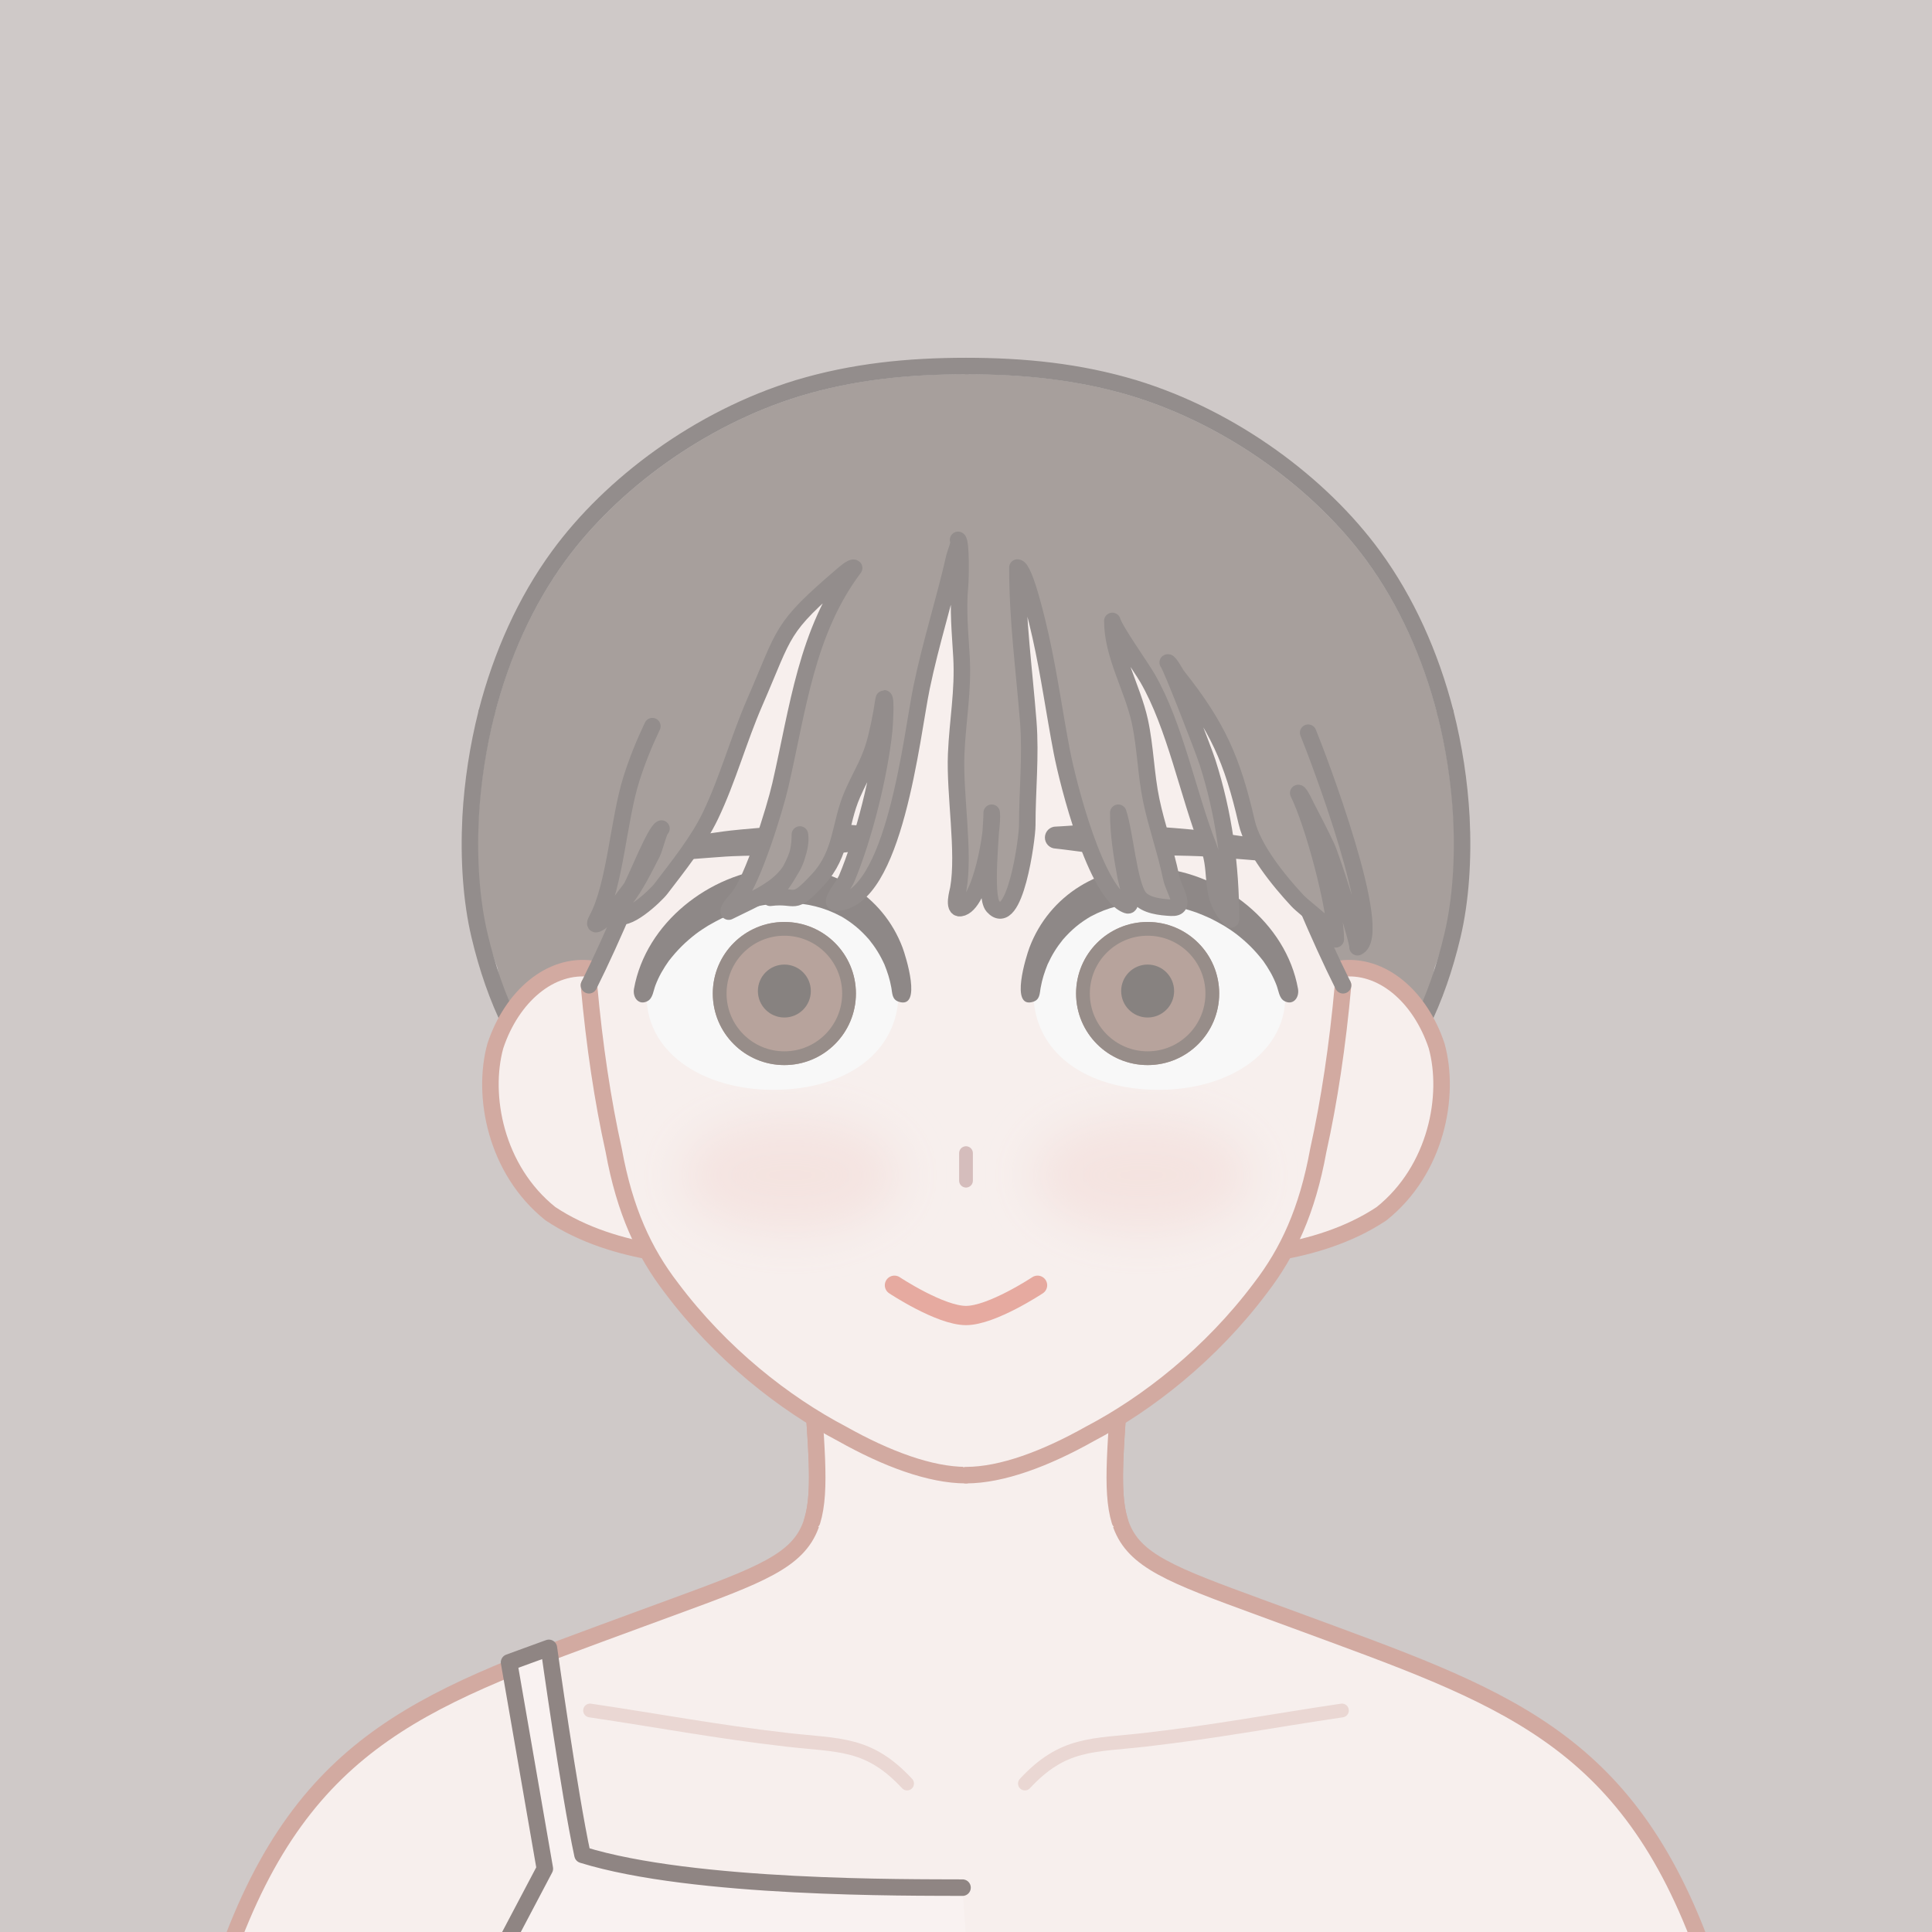
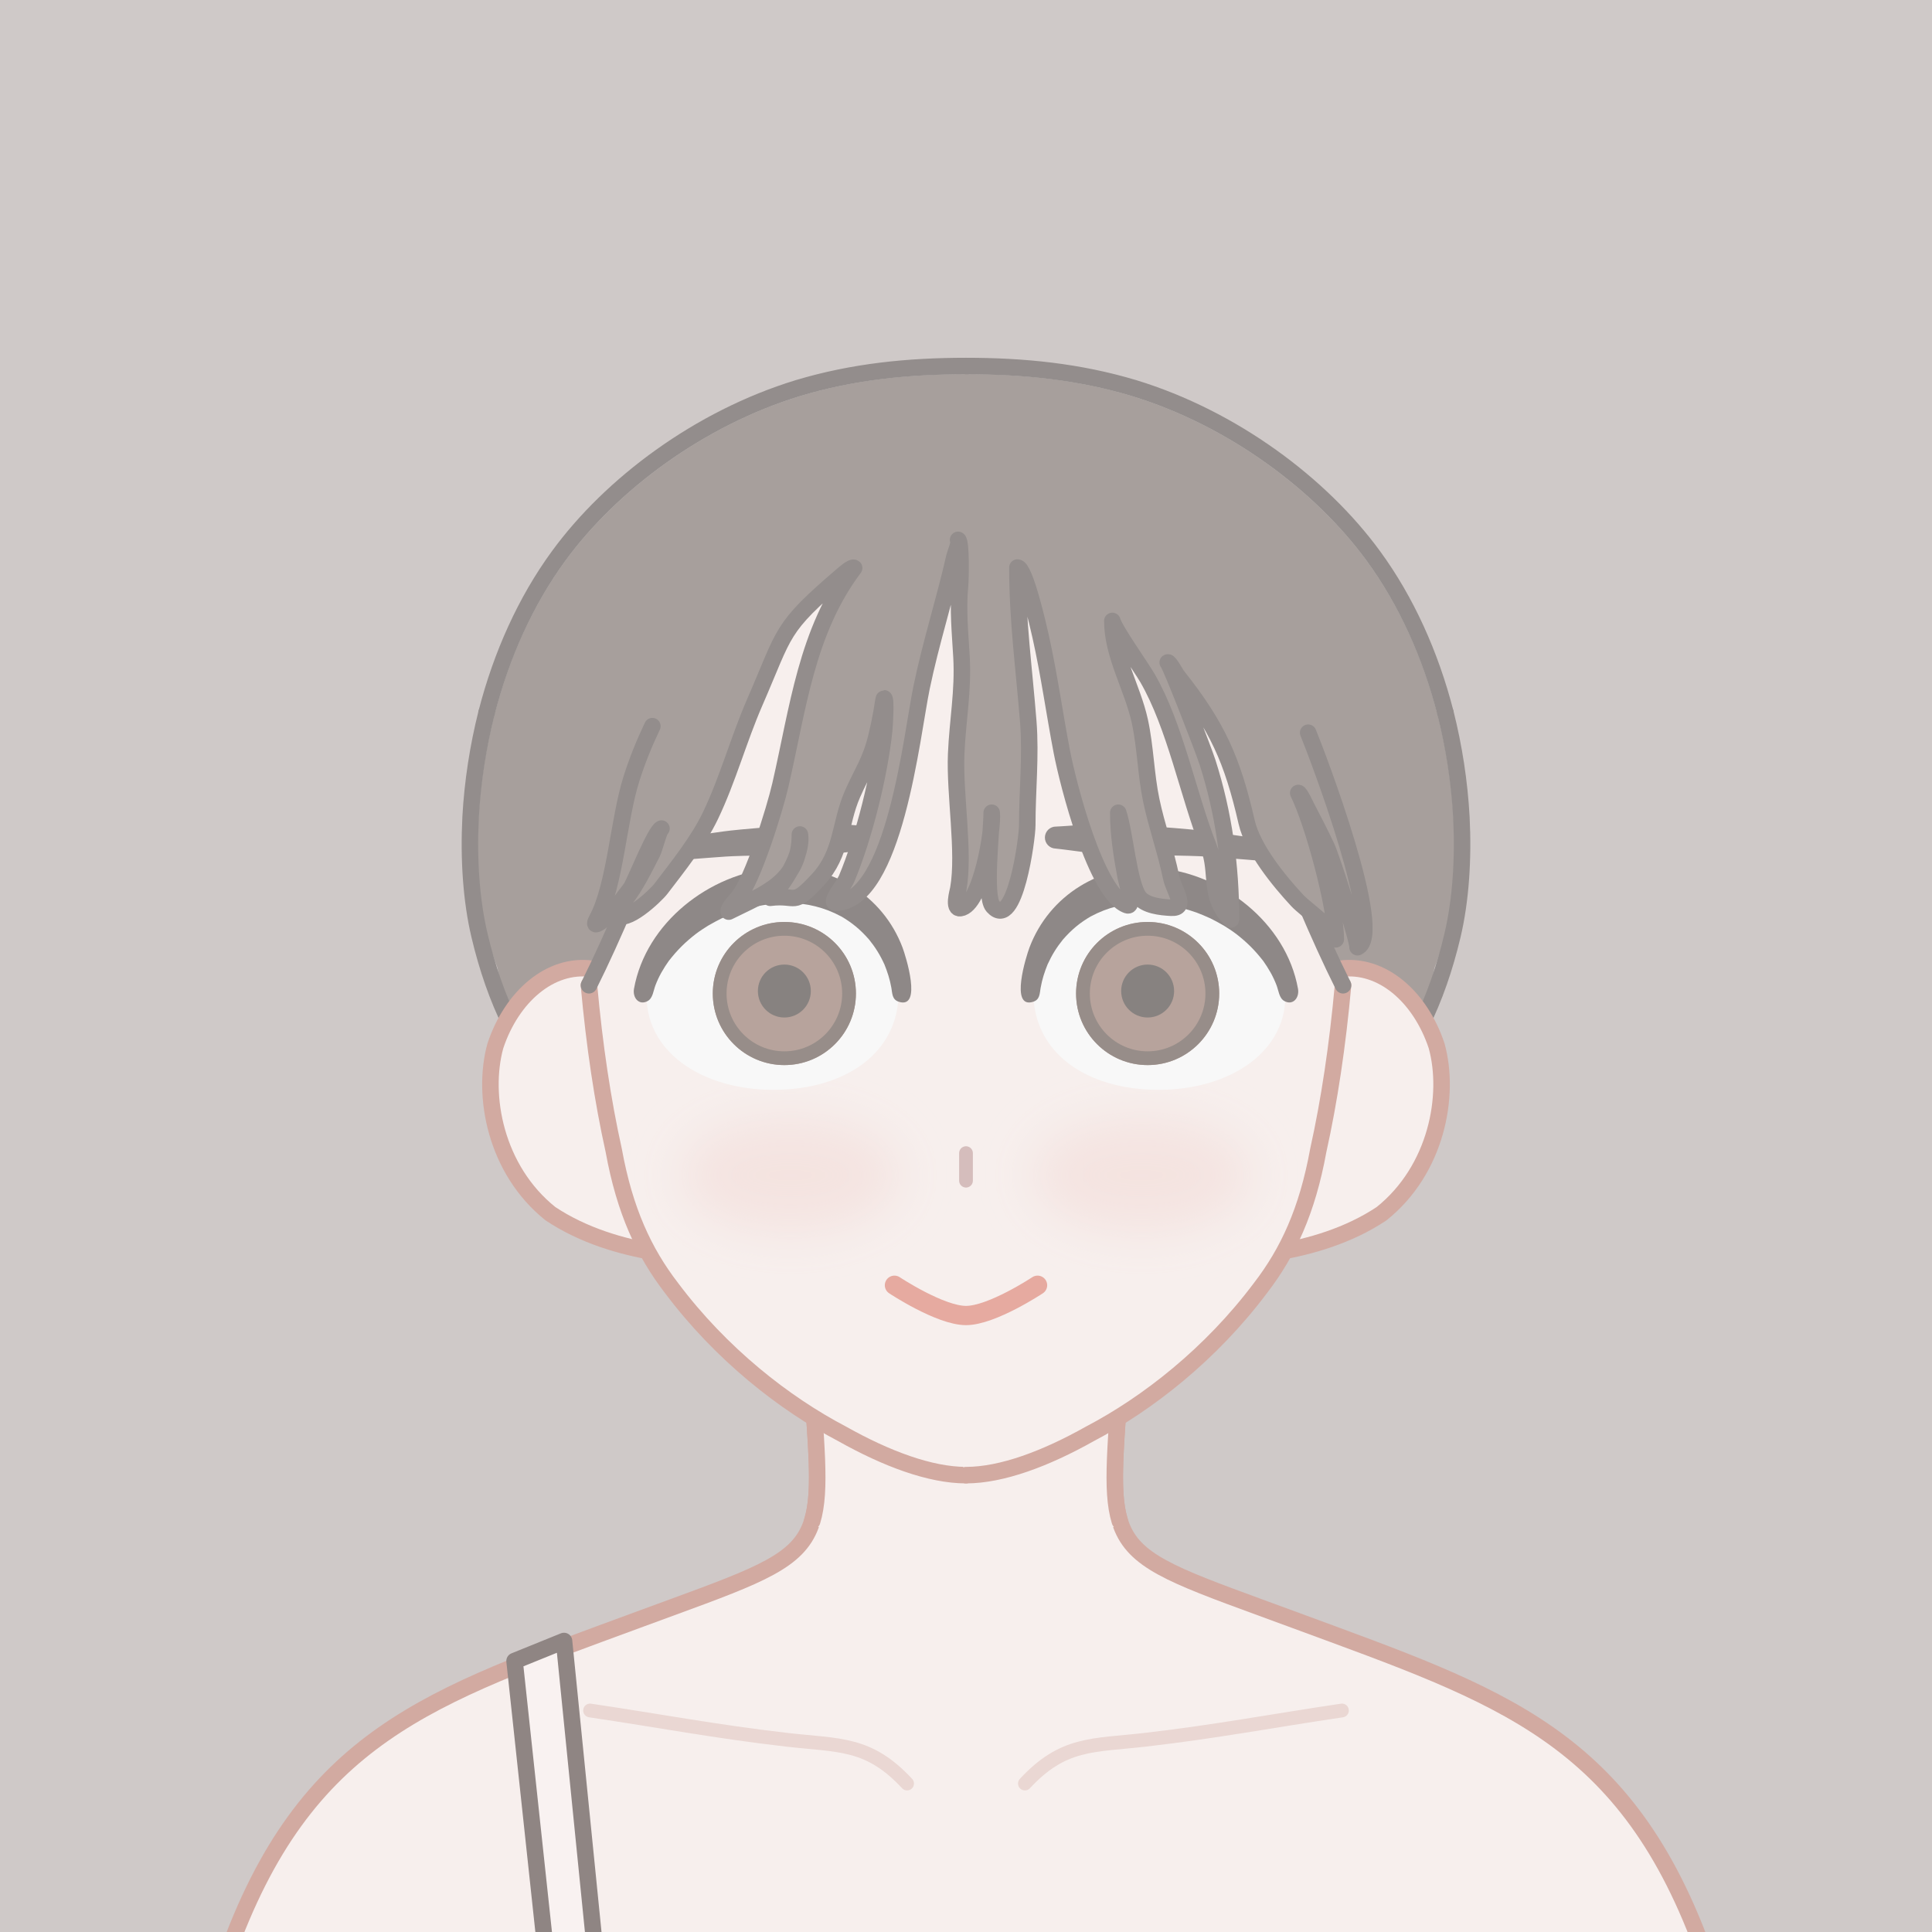
<svg xmlns="http://www.w3.org/2000/svg" width="702" height="702" viewBox="0 0 702 702">
  <defs>
-     <clipPath id="clip-path-1">
+     <clipPath id="clip-path-5">
      <path d="M215.154 389.2 L359.154 389.2 L359.154 464.8 L215.154 464.8 Z" />
    </clipPath>
    <filter id="filter-1" filterUnits="userSpaceOnUse" x="218.154" y="377" width="138" height="100" color-interpolation-filters="sRGB">
      <feGaussianBlur in="SourceGraphic" stdDeviation="9" color-interpolation-filters="linearRGB" />
    </filter>
-     <clipPath id="clip-path-2">
+     <clipPath id="clip-path-6">
      <path d="M486.846 389.2 L342.846 389.2 L342.846 464.8 L486.846 464.8 Z" />
    </clipPath>
    <filter id="filter-2" filterUnits="userSpaceOnUse" x="345.846" y="377" width="138" height="100" color-interpolation-filters="sRGB">
      <feGaussianBlur in="SourceGraphic" stdDeviation="9" color-interpolation-filters="linearRGB" />
    </filter>
-     <clipPath id="clip-path-3">
+     <clipPath id="clip-path-7">
      <path d="M235 360 C236.178 339.672 267.345 322.672 284.667 322.167 C308.335 321.476 326.5 338.667 326.5 360.667 C326.5 382.667 307 396 281 396 C255 396 233.727 381.963 235 360 Z" />
    </clipPath>
-     <clipPath id="clip-path-4">
+     <clipPath id="clip-path-8">
      <path d="M467 360 C465.822 339.672 434.655 322.672 417.333 322.167 C393.665 321.476 375.5 338.667 375.5 360.667 C375.5 382.667 395 396 421 396 C447 396 468.273 381.963 467 360 Z" />
    </clipPath>
  </defs>
  <g id="_ref">
    <g opacity="0.5">
      <rect x="0" y="0" width="702" height="702" fill="#ada19f" />
      <g data-layer="body">
        <g>
          <path d="M295.671 489.536 C295.86 492.716 296.144 496.116 296.464 499.642 C297.826 514.657 301.926 539.769 294.878 553.441 C290.261 562.398 280.92 569.129 263.403 576.878 C201.389 604.31 121.546 617.454 90.97 686.317 C84.138 701.704 75.573 709.986 91.684 710.505 C172.929 713.121 257.936 710.936 339.784 711.863 C343.856 711.909 347.928 711.955 352 712 L352 490 C333.295 490 314.238 489.776 295.671 489.536 Z" fill="#fdeeea" />
          <path d="M82.239 710.936 C110.769 630.434 156.416 616.431 231.1 588.839 C305.46 561.366 299.091 568.122 294.374 492.286 C294.334 491.649 294.298 491.019 294.267 490.397" fill="none" stroke="#b46352" stroke-width="6" stroke-linecap="round" stroke-linejoin="round" />
          <path d="M214.397 621.514 C239.223 625.184 260.265 629.212 285.965 632.16 C304.952 634.337 315.621 632.997 329.595 648.055" fill="none" stroke="#b46352" stroke-width="5" stroke-linecap="round" opacity="0.35" />
        </g>
        <g>
          <path d="M406.329 489.536 C406.14 492.716 405.856 496.116 405.536 499.642 C404.174 514.657 400.074 539.769 407.122 553.441 C411.739 562.398 421.08 569.129 438.597 576.878 C500.611 604.31 580.454 617.454 611.03 686.317 C617.862 701.704 626.427 709.986 610.316 710.505 C529.071 713.121 444.064 710.936 362.216 711.863 C358.144 711.909 354.072 711.955 350 712 L350 490 C368.705 490 387.762 489.776 406.329 489.536 Z" fill="#fdeeea" />
          <path d="M619.761 710.936 C591.231 630.434 545.584 616.431 470.9 588.839 C396.54 561.366 402.909 568.122 407.626 492.286 C407.666 491.649 407.702 491.019 407.733 490.397" fill="none" stroke="#b46352" stroke-width="6" stroke-linecap="round" stroke-linejoin="round" />
          <path d="M487.603 621.514 C462.777 625.184 441.735 629.212 416.035 632.16 C397.048 634.337 386.379 632.997 372.405 648.055" fill="none" stroke="#b46352" stroke-width="5" stroke-linecap="round" opacity="0.35" />
        </g>
      </g>
      <g data-layer="skinNeck">
        <g>
          <path d="M296.464 499.642 C296.144 496.116 295.86 492.716 295.671 489.536 C314.238 489.776 333.295 490 352 490 L352 562.636 L351.354 562.564 L345.706 561.869 C333.876 560.36 321.926 558.6 310.081 557.018 C306.575 556.55 293.84 555.879 295.498 552.147 C301.677 538.233 297.784 514.195 296.464 499.642 Z" fill="#fdeeea" />
          <path d="M295.107 552.726 C298.619 541.358 296.351 524.081 294.374 492.286" fill="none" stroke="#b46352" stroke-width="6" stroke-linecap="round" stroke-linejoin="round" />
        </g>
        <g>
          <path d="M405.536 499.642 C405.856 496.116 406.14 492.716 406.329 489.536 C387.762 489.776 368.705 490 350 490 L350 562.636 L350.646 562.564 L356.294 561.869 C368.124 560.36 380.074 558.6 391.919 557.018 C395.425 556.55 408.16 555.879 406.502 552.147 C400.323 538.233 404.216 514.195 405.536 499.642 Z" fill="#fdeeea" />
          <path d="M406.893 552.726 C403.381 541.358 405.649 524.081 407.626 492.286" fill="none" stroke="#b46352" stroke-width="6" stroke-linecap="round" stroke-linejoin="round" />
        </g>
      </g>
      <g data-layer="hairBase">
        <g>
          <path d="M352 381.448 L352 135.951 L351.016 135.951 C330.344 135.951 310.656 137.919 290.968 143.826 C255.53 154.654 224.03 178.279 205.327 203.873 C186.623 229.467 175.795 262.936 173.826 297.39 C172.842 317.077 174.811 336.765 180.717 351.531 C182.027 358.081 184.209 364.632 187.262 370.602 C187.365 370.682 201.168 393.038 203.562 396.448 C204.832 398.257 211.612 404.019 213.517 405.842 C223.248 415.153 227.833 417.061 239.562 423.948 C253.821 432.321 287.168 441.633 303.192 437.819 C328.028 431.907 350.54 430.17 351.074 398.222 C351.102 396.519 351.452 381.949 352 381.448 Z" fill="#5d4e48" />
          <path d="M351 133 C330 133 310 135 290 141 C254 152 222 176 203 202 C191 218.4 182.2 238 176.8 259" fill="none" stroke="#352a27" stroke-width="6" stroke-linecap="round" stroke-linejoin="round" />
          <path d="M176.8 259 C173.7 271.3 171.7 284.1 171 297 C170.247 312.067 171.196 327.134 174.275 340.064 C179.731 362.97 189.199 384.12 205.639 400.625 C218.159 413.194 231.61 422.103 248.042 428.491 C248.47 428.658 248.896 428.816 249.319 428.964 C252.635 430.122 260.334 430.818 262.896 432.282" fill="none" stroke="#352a27" stroke-width="6" stroke-linecap="round" stroke-linejoin="round" />
        </g>
        <g>
          <path d="M350 381.448 L350 135.951 L350.984 135.951 C371.656 135.951 391.344 137.919 411.032 143.826 C446.47 154.654 477.97 178.279 496.673 203.873 C515.377 229.467 526.205 262.936 528.174 297.39 C529.158 317.077 527.189 336.765 521.283 351.531 C519.973 358.081 517.791 364.632 514.738 370.602 C514.635 370.682 500.832 393.038 498.438 396.448 C497.168 398.257 490.388 404.019 488.483 405.842 C478.752 415.153 474.167 417.061 462.438 423.948 C448.179 432.321 414.832 441.633 398.808 437.819 C373.972 431.907 351.46 430.17 350.926 398.222 C350.898 396.519 350.548 381.949 350 381.448 Z" fill="#5d4e48" />
          <path d="M351 133 C372 133 392 135 412 141 C448 152 480 176 499 202 C511 218.4 519.8 238 525.2 259" fill="none" stroke="#352a27" stroke-width="6" stroke-linecap="round" stroke-linejoin="round" />
          <path d="M525.2 259 C528.3 271.3 530.3 284.1 531 297 C531.753 312.067 530.804 327.134 527.725 340.064 C522.269 362.97 512.801 384.12 496.361 400.625 C483.841 413.194 470.39 422.103 453.958 428.491 C453.53 428.658 453.104 428.816 452.681 428.964 C449.365 430.122 441.666 430.818 439.104 432.282" fill="none" stroke="#352a27" stroke-width="6" stroke-linecap="round" stroke-linejoin="round" />
        </g>
      </g>
      <g data-layer="ear">
        <g>
          <path d="M215 352 C200 350 186 362 180 380 C175 398 180 425 200 441 C212 449 226 453 238 455 L225 380 Z" fill="#fdeeea" />
          <path d="M215 352 C200 350 186 362 180 380 C175 398 180 425 200 441 C212 449 226 453 238 455" fill="none" stroke="#b46352" stroke-width="6" stroke-linecap="round" stroke-linejoin="round" />
        </g>
        <g>
          <path d="M487 352 C502 350 516 362 522 380 C527 398 522 425 502 441 C490 449 476 453 464 455 L477 380 Z" fill="#fdeeea" />
          <path d="M487 352 C502 350 516 362 522 380 C527 398 522 425 502 441 C490 449 476 453 464 455" fill="none" stroke="#b46352" stroke-width="6" stroke-linecap="round" stroke-linejoin="round" />
        </g>
      </g>
      <g data-layer="face">
        <g>
          <path d="M352 200 L351 200 C322 200 296 208 278 228 C262 246 250 272 240 298 C232 318 223 340 214 358 C216 380 219 400 223 418 C227 440 234 455 244 468 C262 492 285 510 306 521 C322 530 338 536 351 536 L352 536 Z" fill="#fdeeea" />
          <path d="M214 358 C216 380 219 400 223 418 C227 440 234 455 244 468 C262 492 285 510 306 521 C322 530 338 536 351 536" fill="none" stroke="#b46352" stroke-width="6" stroke-linecap="round" stroke-linejoin="round" />
        </g>
        <g>
          <path d="M350 200 L351 200 C380 200 406 208 424 228 C440 246 452 272 462 298 C470 318 479 340 488 358 C486 380 483 400 479 418 C475 440 468 455 458 468 C440 492 417 510 396 521 C380 530 364 536 351 536 L350 536 Z" fill="#fdeeea" />
          <path d="M488 358 C486 380 483 400 479 418 C475 440 468 455 458 468 C440 492 417 510 396 521 C380 530 364 536 351 536" fill="none" stroke="#b46352" stroke-width="6" stroke-linecap="round" stroke-linejoin="round" />
        </g>
      </g>
      <g data-layer="makeup">
-         <g clip-path="url(#clip-path-1)">
+         <g clip-path="url(#clip-path-5)">
          <g filter="url(#filter-1)">
            <ellipse cx="287.154" cy="427" rx="40" ry="21" fill="#f3bfb8" opacity="0.5" />
          </g>
        </g>
-         <g clip-path="url(#clip-path-2)">
+         <g clip-path="url(#clip-path-6)">
          <g filter="url(#filter-2)">
            <ellipse cx="414.846" cy="427" rx="40" ry="21" fill="#f3bfb8" opacity="0.5" />
          </g>
        </g>
      </g>
      <g data-layer="mouth">
        <line x1="351" y1="419" x2="351" y2="429" fill="none" stroke="#b98a88" stroke-width="5" stroke-linecap="round" />
        <path d="M325 467 C325 467 341.59 478 351 478 C360.41 478 377 467 377 467" fill="none" stroke="#dc6450" stroke-width="7" stroke-linecap="round" stroke-linejoin="round" />
      </g>
      <g data-layer="eye">
        <g>
          <path d="M235 360 C236.178 339.672 267.345 322.672 284.667 322.167 C308.335 321.476 326.5 338.667 326.5 360.667 C326.5 382.667 307 396 281 396 C255 396 233.727 381.963 235 360 Z" fill="#ffffff" />
-           <g clip-path="url(#clip-path-3)">
+           <g clip-path="url(#clip-path-7)">
            <g>
              <circle cx="285" cy="361" r="26" fill="#7e5647" />
              <circle cx="285" cy="360.097" r="9.62" fill="#1e1410" />
            </g>
            <circle cx="285" cy="361" r="23.5" fill="none" stroke="#3e2a22" stroke-width="5" />
          </g>
          <path d="M321.289 350.247 L321.346 350.404 C319.72 346.855 318.084 344.255 315.641 341.211 L315.758 341.37 C312.598 337.758 309.589 335.249 305.429 332.847 L305.628 332.973 C293.334 326.364 280.171 327.046 267.294 331.56 L267.289 331.557 C265.521 332.234 263.886 332.924 262.166 333.715 L262.341 333.62 C260.606 334.487 259.011 335.351 257.333 336.322 L257.49 336.215 C255.896 337.216 254.303 338.226 252.808 339.373 L252.946 339.255 C248.932 342.384 246.172 345.112 243.03 349.127 L243.12 348.988 C241.035 351.95 239.428 354.662 238.138 358.063 C237.417 359.962 237.212 362.663 235.378 363.705 C232.23 365.493 229.768 362.578 230.37 359.245 C234.705 335.218 257.857 317.36 281.406 315.393 C302.011 313.672 320.776 325.333 327.927 344.263 C329.104 347.378 335.185 366.695 326.618 364.006 C324.101 363.216 324.256 360.996 323.878 358.899 C323.309 355.745 322.477 353.208 321.289 350.247 Z" fill="#2b201d" />
        </g>
        <g>
          <path d="M467 360 C465.822 339.672 434.655 322.672 417.333 322.167 C393.665 321.476 375.5 338.667 375.5 360.667 C375.5 382.667 395 396 421 396 C447 396 468.273 381.963 467 360 Z" fill="#ffffff" />
-           <g clip-path="url(#clip-path-4)">
+           <g clip-path="url(#clip-path-8)">
            <g>
              <circle cx="417" cy="361" r="26" fill="#7e5647" />
              <circle cx="417" cy="360.097" r="9.62" fill="#1e1410" />
            </g>
            <circle cx="417" cy="361" r="23.5" fill="none" stroke="#3e2a22" stroke-width="5" />
          </g>
          <path d="M380.711 350.247 L380.654 350.404 C382.28 346.855 383.916 344.255 386.359 341.211 L386.242 341.37 C389.402 337.758 392.411 335.249 396.571 332.847 L396.372 332.973 C408.666 326.364 421.829 327.046 434.706 331.56 L434.711 331.557 C436.479 332.234 438.114 332.924 439.834 333.715 L439.659 333.62 C441.394 334.487 442.989 335.351 444.667 336.322 L444.51 336.215 C446.104 337.216 447.697 338.226 449.192 339.373 L449.054 339.255 C453.068 342.384 455.828 345.112 458.97 349.127 L458.88 348.988 C460.965 351.95 462.572 354.662 463.862 358.063 C464.583 359.962 464.788 362.663 466.622 363.705 C469.77 365.493 472.232 362.578 471.63 359.245 C467.295 335.218 444.143 317.36 420.594 315.393 C399.989 313.672 381.224 325.333 374.073 344.263 C372.896 347.378 366.815 366.695 375.382 364.006 C377.899 363.216 377.744 360.996 378.122 358.899 C378.691 355.745 379.523 353.208 380.711 350.247 Z" fill="#2b201d" />
        </g>
      </g>
      <g data-layer="hairLine">
        <path d="M351 200 C322 200 296 208 278 228 C262 246 250 272 240 298 C232 318 223 340 214 358" fill="none" stroke="#352a27" stroke-width="6" stroke-linecap="round" stroke-linejoin="round" />
        <path d="M351 200 C380 200 406 208 424 228 C440 246 452 272 462 298 C470 318 479 340 488 358" fill="none" stroke="#352a27" stroke-width="6" stroke-linecap="round" stroke-linejoin="round" />
      </g>
      <g data-layer="brow">
        <polygon points="244.563,304.691 248.184,304.191 251.804,303.682 255.422,303.165 257.202,302.909 259.052,302.647 262.671,302.131 262.885,302.102 265.476,301.783 266.478,301.681 269.448,301.377 270.18,301.313 273.822,300.993 275.158,300.878 277.513,300.7 281.158,300.433 283.032,300.3 284.841,300.188 288.489,299.974 292.137,299.777 293.11,299.728 295.817,299.614 299.468,299.48 300.714,299.451 301.96,299.444 303.208,299.458 304.456,299.489 305.704,299.536 305.854,299.541 306.976,299.599 308.225,299.674 309.474,299.757 310.723,299.845 311.973,299.935 313.222,300.025 314.471,300.113 315.72,300.195 316.969,300.27 318.218,300.335 319,300.389 319.757,300.595 320.459,300.945 321.079,301.424 321.594,302.016 321.983,302.696 322.232,303.44 322.332,304.218 322.277,305 322.072,305.757 321.722,306.459 321.242,307.079 320.651,307.594 319.97,307.983 319.227,308.232 318.449,308.332 317.206,308.469 315.964,308.615 314.721,308.77 313.479,308.93 312.237,309.092 310.995,309.254 309.753,309.414 308.511,309.568 307.268,309.715 306.174,309.837 306.048,309.852 304.806,309.982 303.563,310.096 302.319,310.193 301.075,310.27 299.83,310.324 296.178,310.433 293.499,310.499 292.554,310.524 288.901,310.61 285.247,310.679 283.471,310.706 281.629,310.744 277.975,310.81 275.661,310.845 274.367,310.876 270.713,310.959 270.043,310.972 267.124,311.073 266.212,311.102 263.782,311.231 263.649,311.24 260.003,311.504 258.15,311.639 256.368,311.774 252.724,312.055 249.08,312.344 245.437,312.643 244.653,312.652 243.882,312.507 243.154,312.215 242.497,311.787 241.937,311.239 241.494,310.592 241.186,309.871 241.024,309.103 241.015,308.319 241.159,307.549 241.451,306.821 241.88,306.164 242.428,305.603 243.075,305.16 243.796,304.852" fill="#352a27" />
        <polygon points="457.437,304.691 453.816,304.191 450.196,303.682 446.578,303.165 444.798,302.909 442.948,302.647 439.329,302.131 439.115,302.102 436.524,301.783 435.522,301.681 432.552,301.377 431.82,301.313 428.178,300.993 426.842,300.878 424.487,300.7 420.842,300.433 418.968,300.3 417.159,300.188 413.511,299.974 409.863,299.777 408.89,299.728 406.183,299.614 402.532,299.48 401.286,299.451 400.04,299.444 398.792,299.458 397.544,299.489 396.296,299.536 396.146,299.541 395.024,299.599 393.775,299.674 392.526,299.757 391.277,299.845 390.027,299.935 388.778,300.025 387.529,300.113 386.28,300.195 385.031,300.27 383.782,300.335 383,300.389 382.243,300.595 381.541,300.945 380.921,301.424 380.406,302.016 380.017,302.696 379.768,303.44 379.668,304.218 379.723,305 379.928,305.757 380.278,306.459 380.758,307.079 381.349,307.594 382.03,307.983 382.773,308.232 383.551,308.332 384.794,308.469 386.036,308.615 387.279,308.77 388.521,308.93 389.763,309.092 391.005,309.254 392.247,309.414 393.489,309.568 394.732,309.715 395.826,309.837 395.952,309.852 397.194,309.982 398.437,310.096 399.681,310.193 400.925,310.27 402.17,310.324 405.822,310.433 408.501,310.499 409.446,310.524 413.099,310.61 416.753,310.679 418.529,310.706 420.371,310.744 424.025,310.81 426.339,310.845 427.633,310.876 431.287,310.959 431.957,310.972 434.876,311.073 435.788,311.102 438.218,311.231 438.351,311.24 441.997,311.504 443.85,311.639 445.632,311.774 449.276,312.055 452.92,312.344 456.563,312.643 457.347,312.652 458.118,312.507 458.846,312.215 459.503,311.787 460.063,311.239 460.506,310.592 460.814,309.871 460.976,309.103 460.985,308.319 460.841,307.549 460.549,306.821 460.12,306.164 459.572,305.603 458.925,305.16 458.204,304.852" fill="#352a27" />
      </g>
      <g data-layer="hairFront">
        <g>
          <path d="M305.733 186.817 C294.238 185.54 240.866 243.136 241.784 255.077 C240.674 255.077 237.645 262.575 237.04 263.852 C234.006 270.261 231.637 276.089 229.473 282.854 C224.722 297.701 223.528 321.784 216.907 333.952 C213.407 340.387 226.108 328.123 227.076 326.931 C230.866 322.261 234.236 315.291 237.026 309.901 C237.795 308.414 239.601 301.249 240.347 301.062 C238.166 301.789 231.236 319.065 229.51 322.228 C228.435 324.198 222.587 330.215 224.114 332.172 C227.041 335.923 238.104 325.612 240.196 322.868 C246.435 314.684 253.72 305.622 258.158 296.348 C264.504 283.087 268.361 268.689 274.232 255.207 C285.615 229.07 283.667 227.563 306.559 207.951 C307.048 207.532 310.213 204.734 310.855 205.376 C293.499 228.518 289.976 257.37 283.538 285.296 C281.488 294.185 273.607 319.587 268.207 326.141 C267.544 326.945 264.43 330.199 264.777 331.241 C277.93 324.664 290.644 320.536 290.644 303.218 C291.831 310.342 284.732 321.345 279.866 326.211 C289.86 324.962 287.816 329.767 297.21 319.63 C306.148 309.986 304.963 299.465 309.748 288.529 C313.292 280.43 316.178 276.925 318.446 267.693 C319.185 264.684 319.812 261.647 320.355 258.597 C320.424 258.212 321.049 253.73 321.241 253.739 C322.041 253.778 321.459 263.522 321.267 265.378 C319.582 281.592 313.948 304.242 307.629 319.276 C306.566 321.805 301.179 328.09 303.757 328.022 C325.032 327.462 331.26 267.224 334.852 249.846 C338.256 233.382 343.222 218.146 346.833 202.12 C347.04 201.199 348.955 196.711 348.126 196.158 C349.332 196.882 349.042 210.643 348.838 212.748 C347.986 221.541 348.873 229.957 349.364 238.732 C350.059 251.146 347.934 261.835 347.429 273.987 C346.822 288.613 350.548 309.592 348.214 322.887 C348.019 323.996 346.115 330.372 348.956 329.987 C356.523 328.961 360.983 301.091 360.341 295.314 C360.341 301.626 357.532 325.715 360.781 329.339 C368.735 338.212 373.266 304.663 373.26 299.881 C373.244 287.329 374.612 274.748 373.625 262.205 C372.119 243.085 369.682 225.736 369.682 206.217 C372.447 206.217 377.315 227.653 378.113 231.217 C381.227 245.136 383.138 259.223 385.834 273.211 C388.027 284.591 398.193 324.903 409.55 328.915 C412.213 329.855 409.257 319.897 409.014 318.59 C407.58 310.88 406.327 303.174 406.327 295.314 C408.779 302.672 410.148 320.777 413.814 325.876 C416.14 329.11 421.92 329.642 425.582 329.831 C431.62 330.142 426.496 323.463 425.524 318.748 C423.574 309.293 420.279 300.128 418.333 290.862 C416.338 281.36 416.222 271.498 414.15 262.002 C411.517 249.936 404.171 238.046 404.171 225.617 C405.173 229.13 414.446 242.077 416.925 246.355 C427.031 263.799 431.618 288.458 439.142 307.65 C442.904 317.245 438.783 325.616 447.282 334.115 C447.282 314.589 444.715 295.595 438.753 276.97 C437.283 272.379 425.183 241.242 424.29 240.706 C424.807 240.319 427.309 244.95 427.741 245.494 C442.366 263.88 447.776 276.073 452.977 298.72 C455.206 308.428 464.679 320.01 471.403 327.241 C474.338 330.396 485.364 338.029 485.364 341.3 C485.364 329.474 477.065 298.835 471.712 288.129 C472.243 287.864 474.524 292.787 474.638 293.005 C477.16 297.83 479.675 302.689 481.992 307.615 C484.148 312.198 493.676 342.547 493.268 344.174 C503.573 339.594 488.121 298.181 484.828 290.231 C478.386 274.676 474.483 257.911 467.253 242.781 C465.382 238.865 451.556 218.197 449.438 218.432 C447.864 219.831 447.717 219.032 447.38 217.507 C446.158 211.982 429.112 200.262 424.29 195.439 L425.008 195.439" fill="#5d4e48" />
          <path d="M237.04 263.852 C234.006 270.261 231.637 276.089 229.473 282.854 C224.722 297.701 223.528 321.784 216.907 333.952 C213.407 340.387 226.108 328.123 227.076 326.931 C230.866 322.261 234.236 315.291 237.026 309.901 C237.795 308.414 239.601 301.249 240.347 301.062 C238.166 301.789 231.236 319.065 229.51 322.228 C228.435 324.198 222.587 330.215 224.114 332.172 C227.041 335.923 238.104 325.612 240.196 322.868 C246.435 314.684 253.72 305.622 258.158 296.348 C264.504 283.087 268.361 268.689 274.232 255.207 C285.615 229.07 283.167 228.563 306.059 208.951 C306.548 208.532 309.713 205.734 310.355 206.376 C292.999 229.518 289.976 257.37 283.538 285.296 C281.488 294.185 273.607 319.587 268.207 326.141 C267.544 326.945 264.43 330.199 264.777 331.241 C277.93 324.664 290.644 320.536 290.644 303.218 C291.831 310.342 284.732 321.345 279.866 326.211 C289.86 324.962 287.816 329.767 297.21 319.63 C306.148 309.986 304.963 299.465 309.748 288.529 C313.292 280.43 316.178 276.925 318.446 267.693 C319.185 264.684 319.812 261.647 320.355 258.597 C320.424 258.212 321.049 253.73 321.241 253.739 C322.041 253.778 321.459 263.522 321.267 265.378 C319.582 281.592 313.948 304.242 307.629 319.276 C306.566 321.805 301.179 328.09 303.757 328.022 C325.032 327.462 331.26 267.224 334.852 249.846 C338.256 233.382 343.222 218.146 346.833 202.12 C347.04 201.199 348.955 196.711 348.126 196.158 C349.332 196.882 349.042 210.643 348.838 212.748 C347.986 221.541 348.873 229.957 349.364 238.732 C350.059 251.146 347.934 261.835 347.429 273.987 C346.822 288.613 350.548 309.592 348.214 322.887 C348.019 323.996 346.115 330.372 348.956 329.987 C356.523 328.961 360.983 301.091 360.341 295.314 C360.341 301.626 357.532 325.715 360.781 329.339 C368.735 338.212 373.266 304.663 373.26 299.881 C373.244 287.329 374.612 274.748 373.625 262.205 C372.119 243.085 369.682 225.736 369.682 206.217 C372.447 206.217 377.315 227.653 378.113 231.217 C381.227 245.136 383.138 259.223 385.834 273.211 C388.027 284.591 398.193 324.903 409.55 328.915 C412.213 329.855 409.257 319.897 409.014 318.59 C407.58 310.88 406.327 303.174 406.327 295.314 C408.779 302.672 410.148 320.777 413.814 325.876 C416.14 329.11 421.92 329.642 425.582 329.831 C431.62 330.142 426.496 323.463 425.524 318.748 C423.574 309.293 420.279 300.128 418.333 290.862 C416.338 281.36 416.222 271.498 414.15 262.002 C411.517 249.936 404.171 238.046 404.171 225.617 C405.173 229.13 414.446 242.077 416.925 246.355 C427.031 263.799 431.618 288.458 439.142 307.65 C442.904 317.245 438.783 325.616 447.282 334.115 C447.282 314.589 444.715 295.595 438.753 276.97 C437.283 272.379 425.183 241.242 424.29 240.706 C424.807 240.319 427.309 244.95 427.741 245.494 C442.366 263.88 447.776 276.073 452.977 298.72 C455.206 308.428 464.679 320.01 471.403 327.241 C474.338 330.396 485.364 338.029 485.364 341.3 C485.364 329.474 477.065 298.835 471.712 288.129 C472.243 287.864 474.524 292.787 474.638 293.005 C477.16 297.83 479.675 302.689 481.992 307.615 C484.148 312.198 493.676 342.547 493.268 344.174 C503.573 339.594 478.621 274.181 475.328 266.231" fill="none" stroke="#352a27" stroke-width="6" stroke-linecap="round" stroke-linejoin="round" />
        </g>
      </g>
    </g>
  </g>
  <g id="half">
-     <path d="M349.739 685.881 C330.339 685.779 252.139 686.498 211.652 673.969 C206.805 651.498 199.437 598.759 199.437 598.759 L184.97 604.033 L197.972 678.998 L177.696 717.456 L173.951 732.091 L353.227 736.888" fill="#f9f2f1" stroke="#8f8583" stroke-width="6" stroke-linecap="round" stroke-linejoin="round" />
+     <polyline points="216.652,712.969 204.937,596.259 186.97,603.533 199.472,719.998" fill="#f9f2f1" stroke="#8f8583" stroke-width="6" stroke-linecap="round" stroke-linejoin="round" />
  </g>
</svg>
